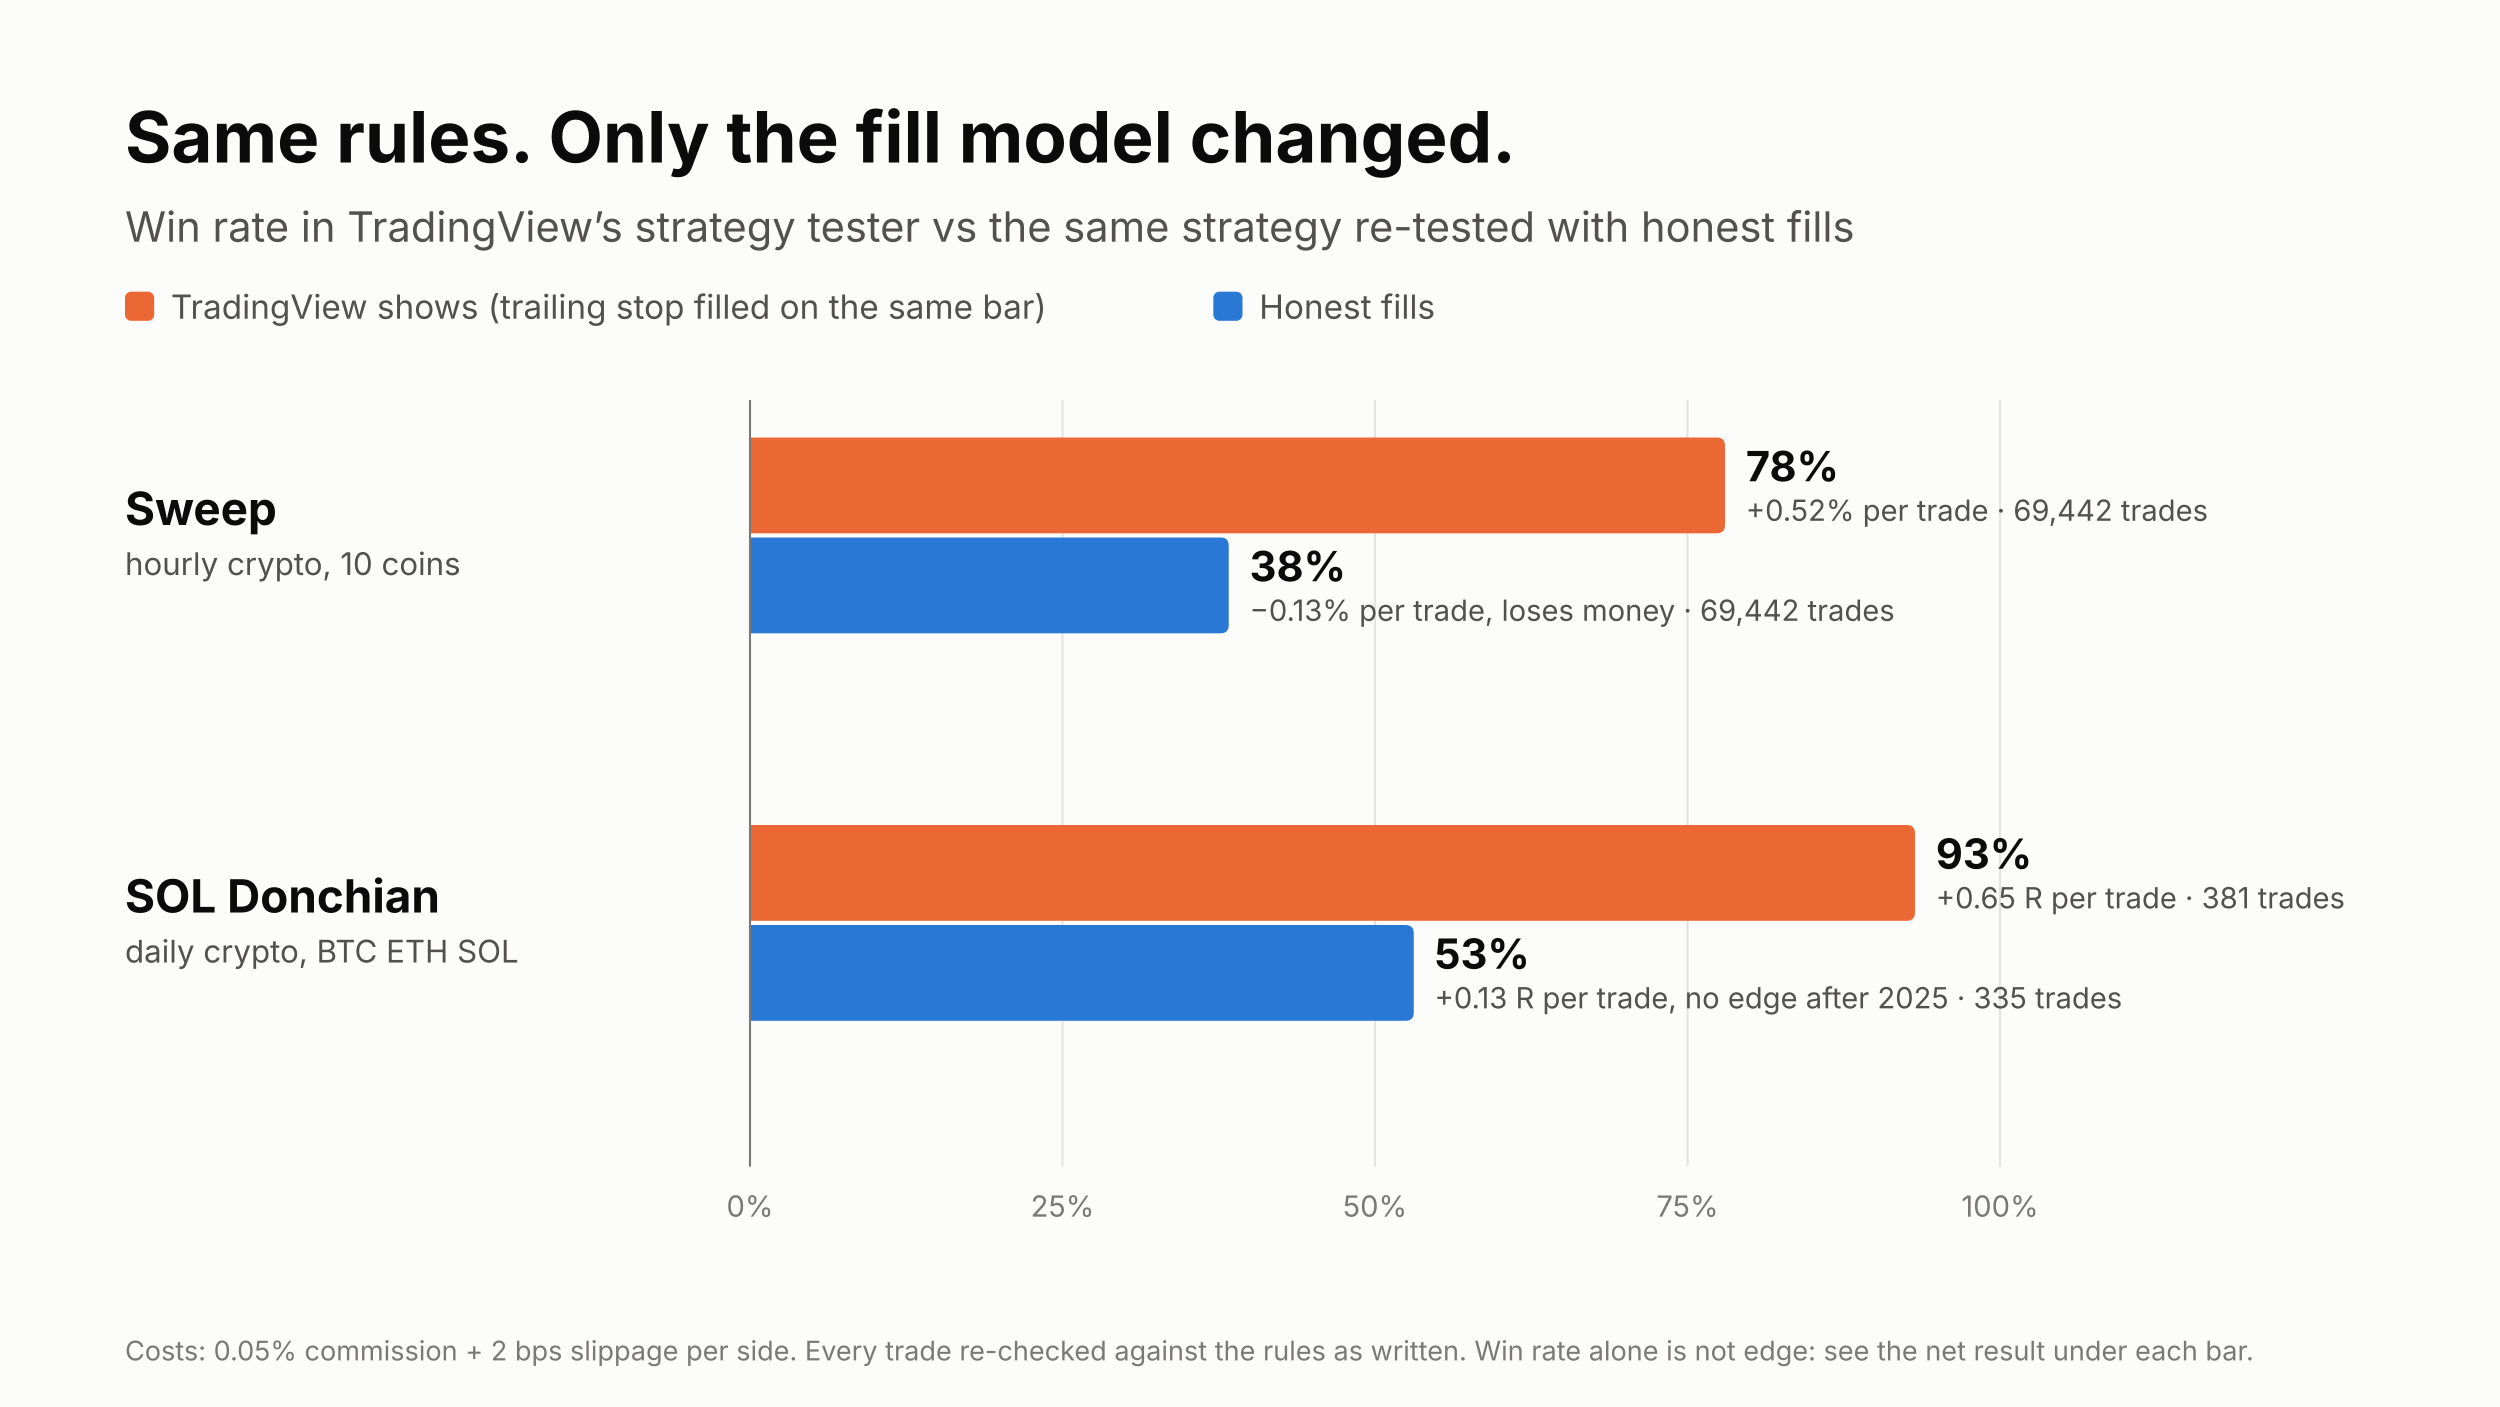
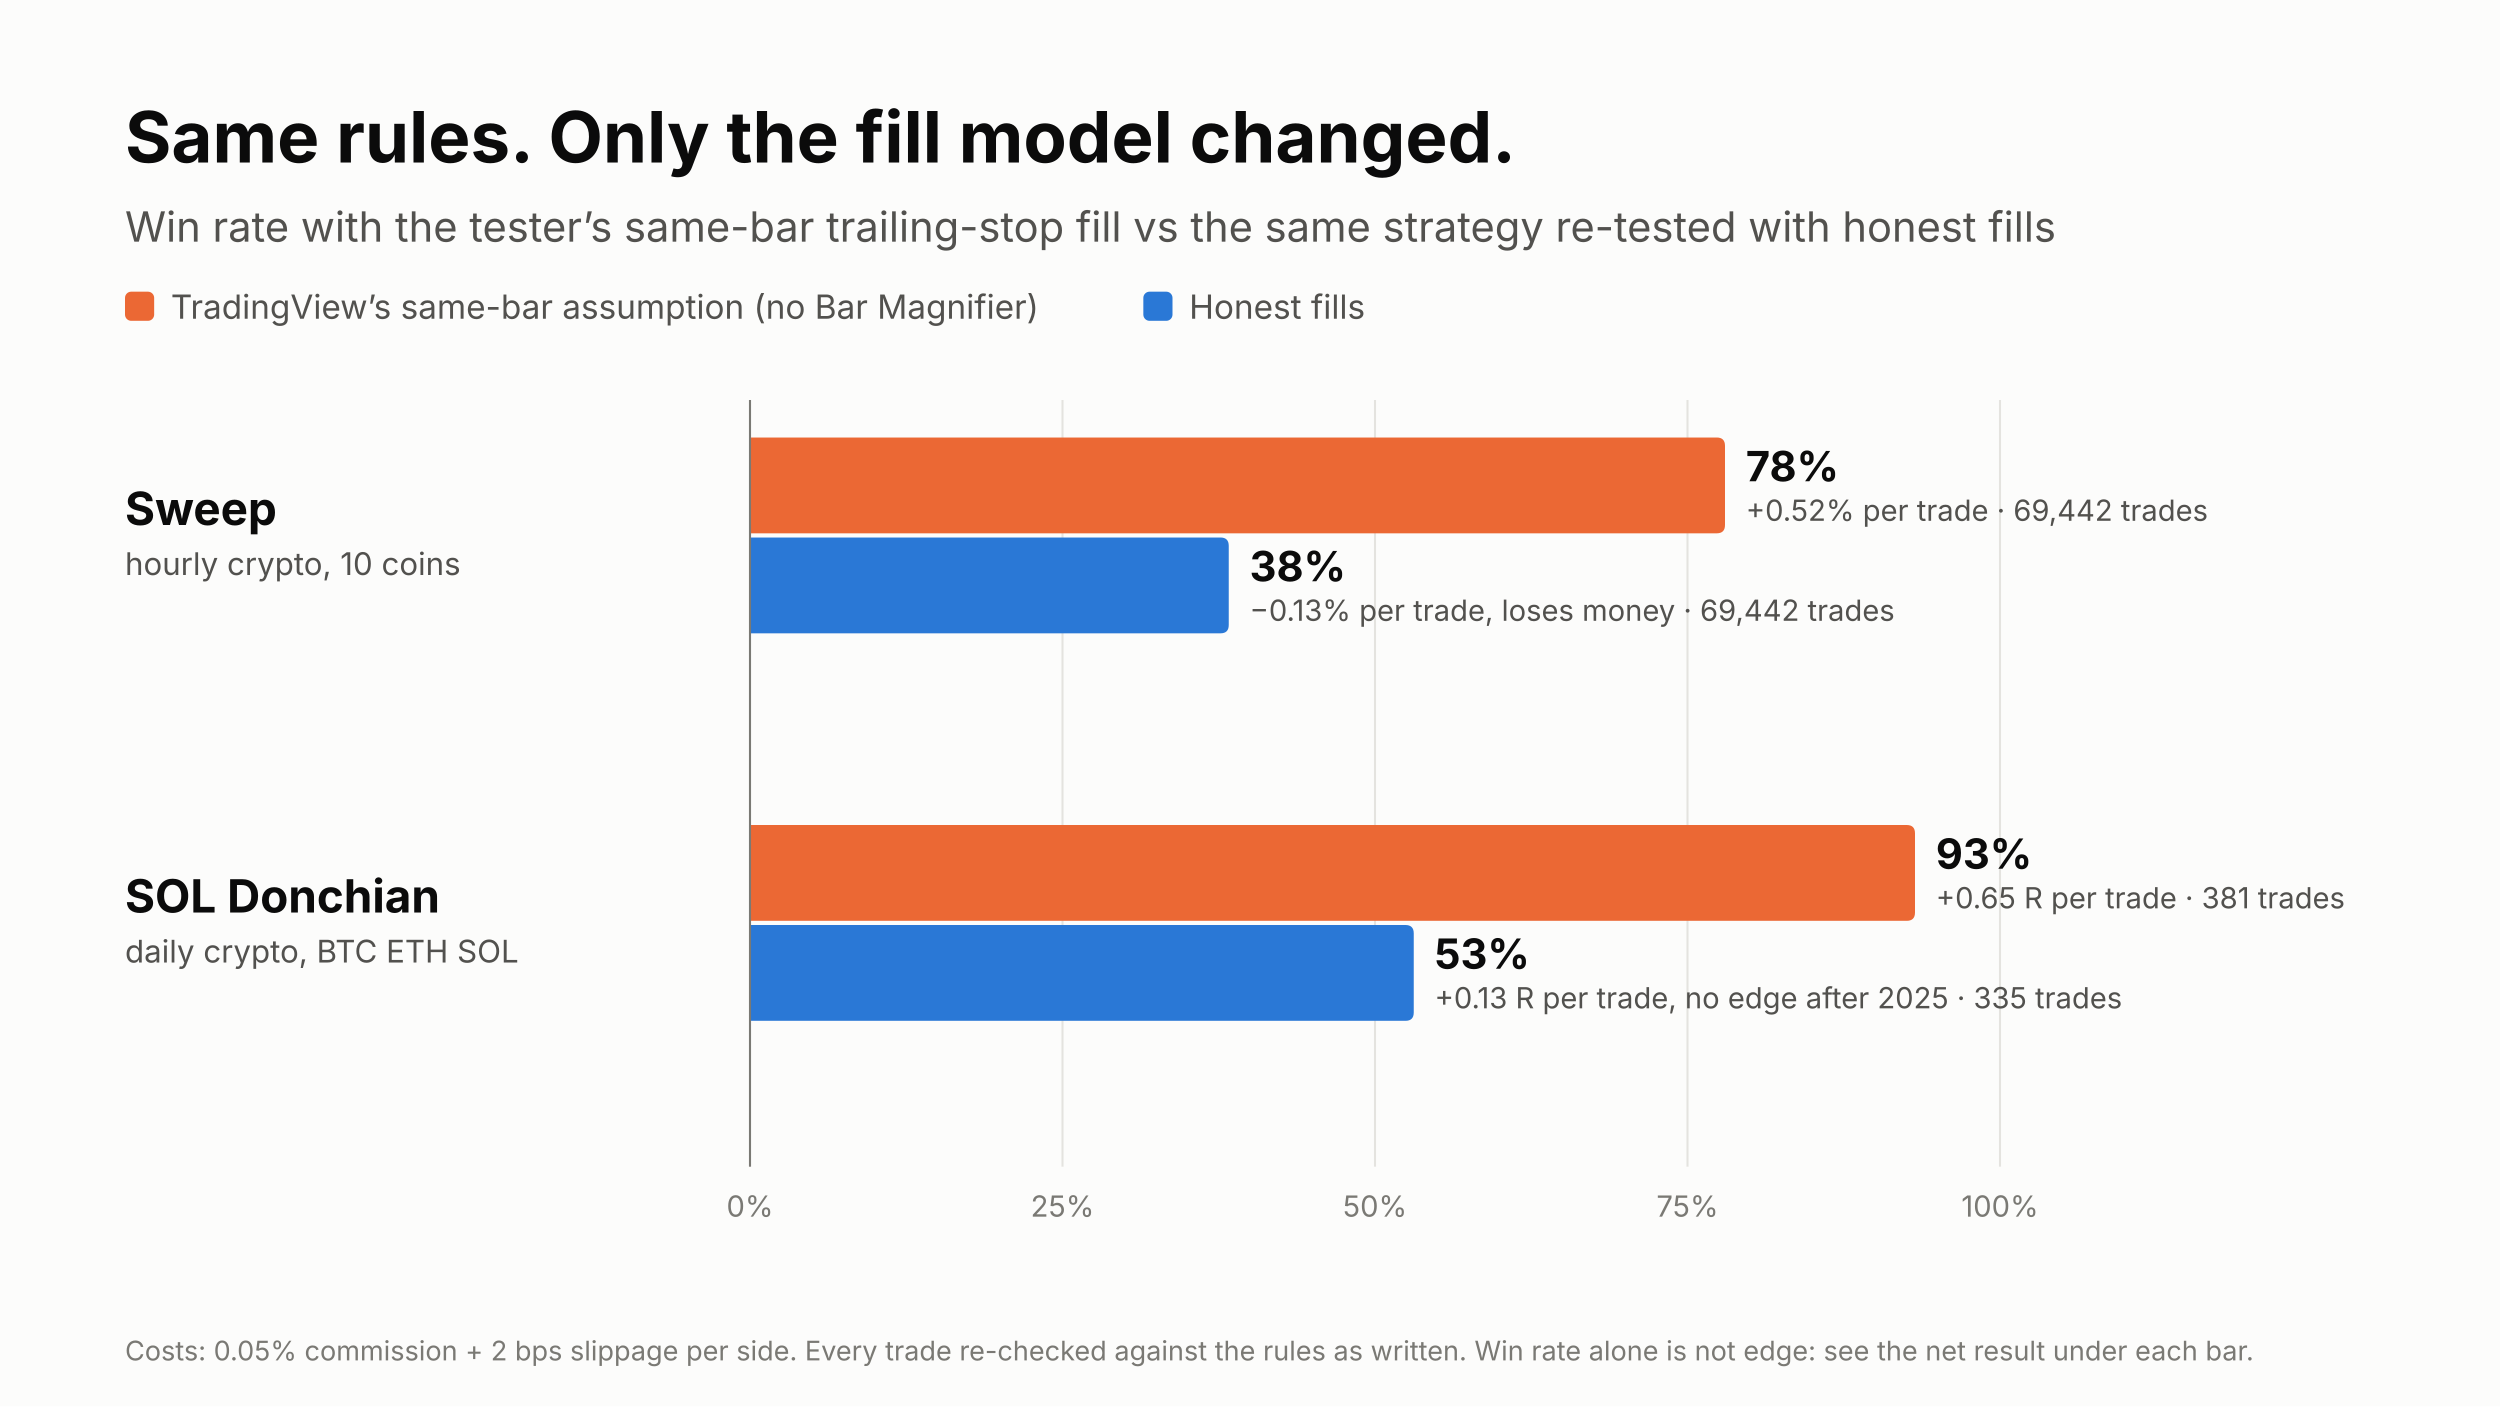
<svg xmlns="http://www.w3.org/2000/svg" width="1200" height="675" viewBox="0 0 1200 675" font-family="Inter, Helvetica, Arial, sans-serif">
  <rect width="1200" height="675" fill="#fcfcfb" />
  <text x="60" y="78" font-size="34" font-weight="700" fill="#0b0b0b">Same rules. Only the fill model changed.</text>
-   <text x="60" y="116" font-size="20" fill="#52514e">Win rate in TradingView’s strategy tester vs the same strategy re-tested with honest fills</text>
+   <text x="60" y="116" font-size="20" fill="#52514e">Win rate with the tester’s same-bar trailing-stop fill vs the same strategy re-tested with honest fills</text>
  <rect x="60" y="140" width="14" height="14" rx="3" fill="#eb6834" />
-   <text x="82" y="153" font-size="16" fill="#52514e">TradingView shows (trailing stop filled on the same bar)</text>
-   <rect x="582.4" y="140" width="14" height="14" rx="3" fill="#2a78d6" />
-   <text x="604.4" y="153" font-size="16" fill="#52514e">Honest fills</text>
+   <text x="82" y="153" font-size="16" fill="#52514e">TradingView’s same-bar assumption (no Bar Magnifier)</text>
+   <rect x="548.8" y="140" width="14" height="14" rx="3" fill="#2a78d6" />
+   <text x="570.8" y="153" font-size="16" fill="#52514e">Honest fills</text>
  <line x1="360.0" y1="192" x2="360.0" y2="560" stroke="#e4e3df" stroke-width="1" />
  <text x="360.0" y="584" font-size="14" fill="#7a7974" text-anchor="middle">0%</text>
  <line x1="510.0" y1="192" x2="510.0" y2="560" stroke="#e4e3df" stroke-width="1" />
  <text x="510.0" y="584" font-size="14" fill="#7a7974" text-anchor="middle">25%</text>
  <line x1="660.0" y1="192" x2="660.0" y2="560" stroke="#e4e3df" stroke-width="1" />
  <text x="660.0" y="584" font-size="14" fill="#7a7974" text-anchor="middle">50%</text>
  <line x1="810.0" y1="192" x2="810.0" y2="560" stroke="#e4e3df" stroke-width="1" />
  <text x="810.0" y="584" font-size="14" fill="#7a7974" text-anchor="middle">75%</text>
  <line x1="960.0" y1="192" x2="960.0" y2="560" stroke="#e4e3df" stroke-width="1" />
  <text x="960.0" y="584" font-size="14" fill="#7a7974" text-anchor="middle">100%</text>
  <text x="60" y="252" font-size="22" font-weight="700" fill="#0b0b0b">Sweep</text>
  <text x="60" y="276" font-size="15" fill="#52514e">hourly crypto, 10 coins</text>
  <path d="M360,210 H824.0 Q828.0,210 828.0,214 V252 Q828.0,256 824.0,256 H360 Z" fill="#eb6834" />
  <text x="838.0" y="231" font-size="20" font-weight="700" fill="#0b0b0b">78%</text>
  <text x="838.0" y="250" font-size="14" fill="#52514e">+0.52% per trade · 69,442 trades</text>
  <path d="M360,258 H585.8 Q589.8,258 589.8,262 V300 Q589.8,304 585.8,304 H360 Z" fill="#2a78d6" />
  <text x="599.8" y="279" font-size="20" font-weight="700" fill="#0b0b0b">38%</text>
  <text x="599.8" y="298" font-size="14" fill="#52514e">−0.13% per trade, loses money · 69,442 trades</text>
  <text x="60" y="438" font-size="22" font-weight="700" fill="#0b0b0b">SOL Donchian</text>
  <text x="60" y="462" font-size="15" fill="#52514e">daily crypto, BTC ETH SOL</text>
  <path d="M360,396 H915.2 Q919.2,396 919.2,400 V438 Q919.2,442 915.2,442 H360 Z" fill="#eb6834" />
  <text x="929.2" y="417" font-size="20" font-weight="700" fill="#0b0b0b">93%</text>
  <text x="929.2" y="436" font-size="14" fill="#52514e">+0.65 R per trade · 381 trades</text>
  <path d="M360,444 H674.6 Q678.6,444 678.6,448 V486 Q678.6,490 674.6,490 H360 Z" fill="#2a78d6" />
  <text x="688.6" y="465" font-size="20" font-weight="700" fill="#0b0b0b">53%</text>
  <text x="688.6" y="484" font-size="14" fill="#52514e">+0.13 R per trade, no edge after 2025 · 335 trades</text>
  <line x1="360" y1="192" x2="360" y2="560" stroke="#7a7974" stroke-width="1" />
  <text x="60" y="653" font-size="13" fill="#7a7974">Costs: 0.05% commission + 2 bps slippage per side. Every trade re-checked against the rules as written. Win rate alone is not edge: see the net result under each bar.</text>
</svg>
